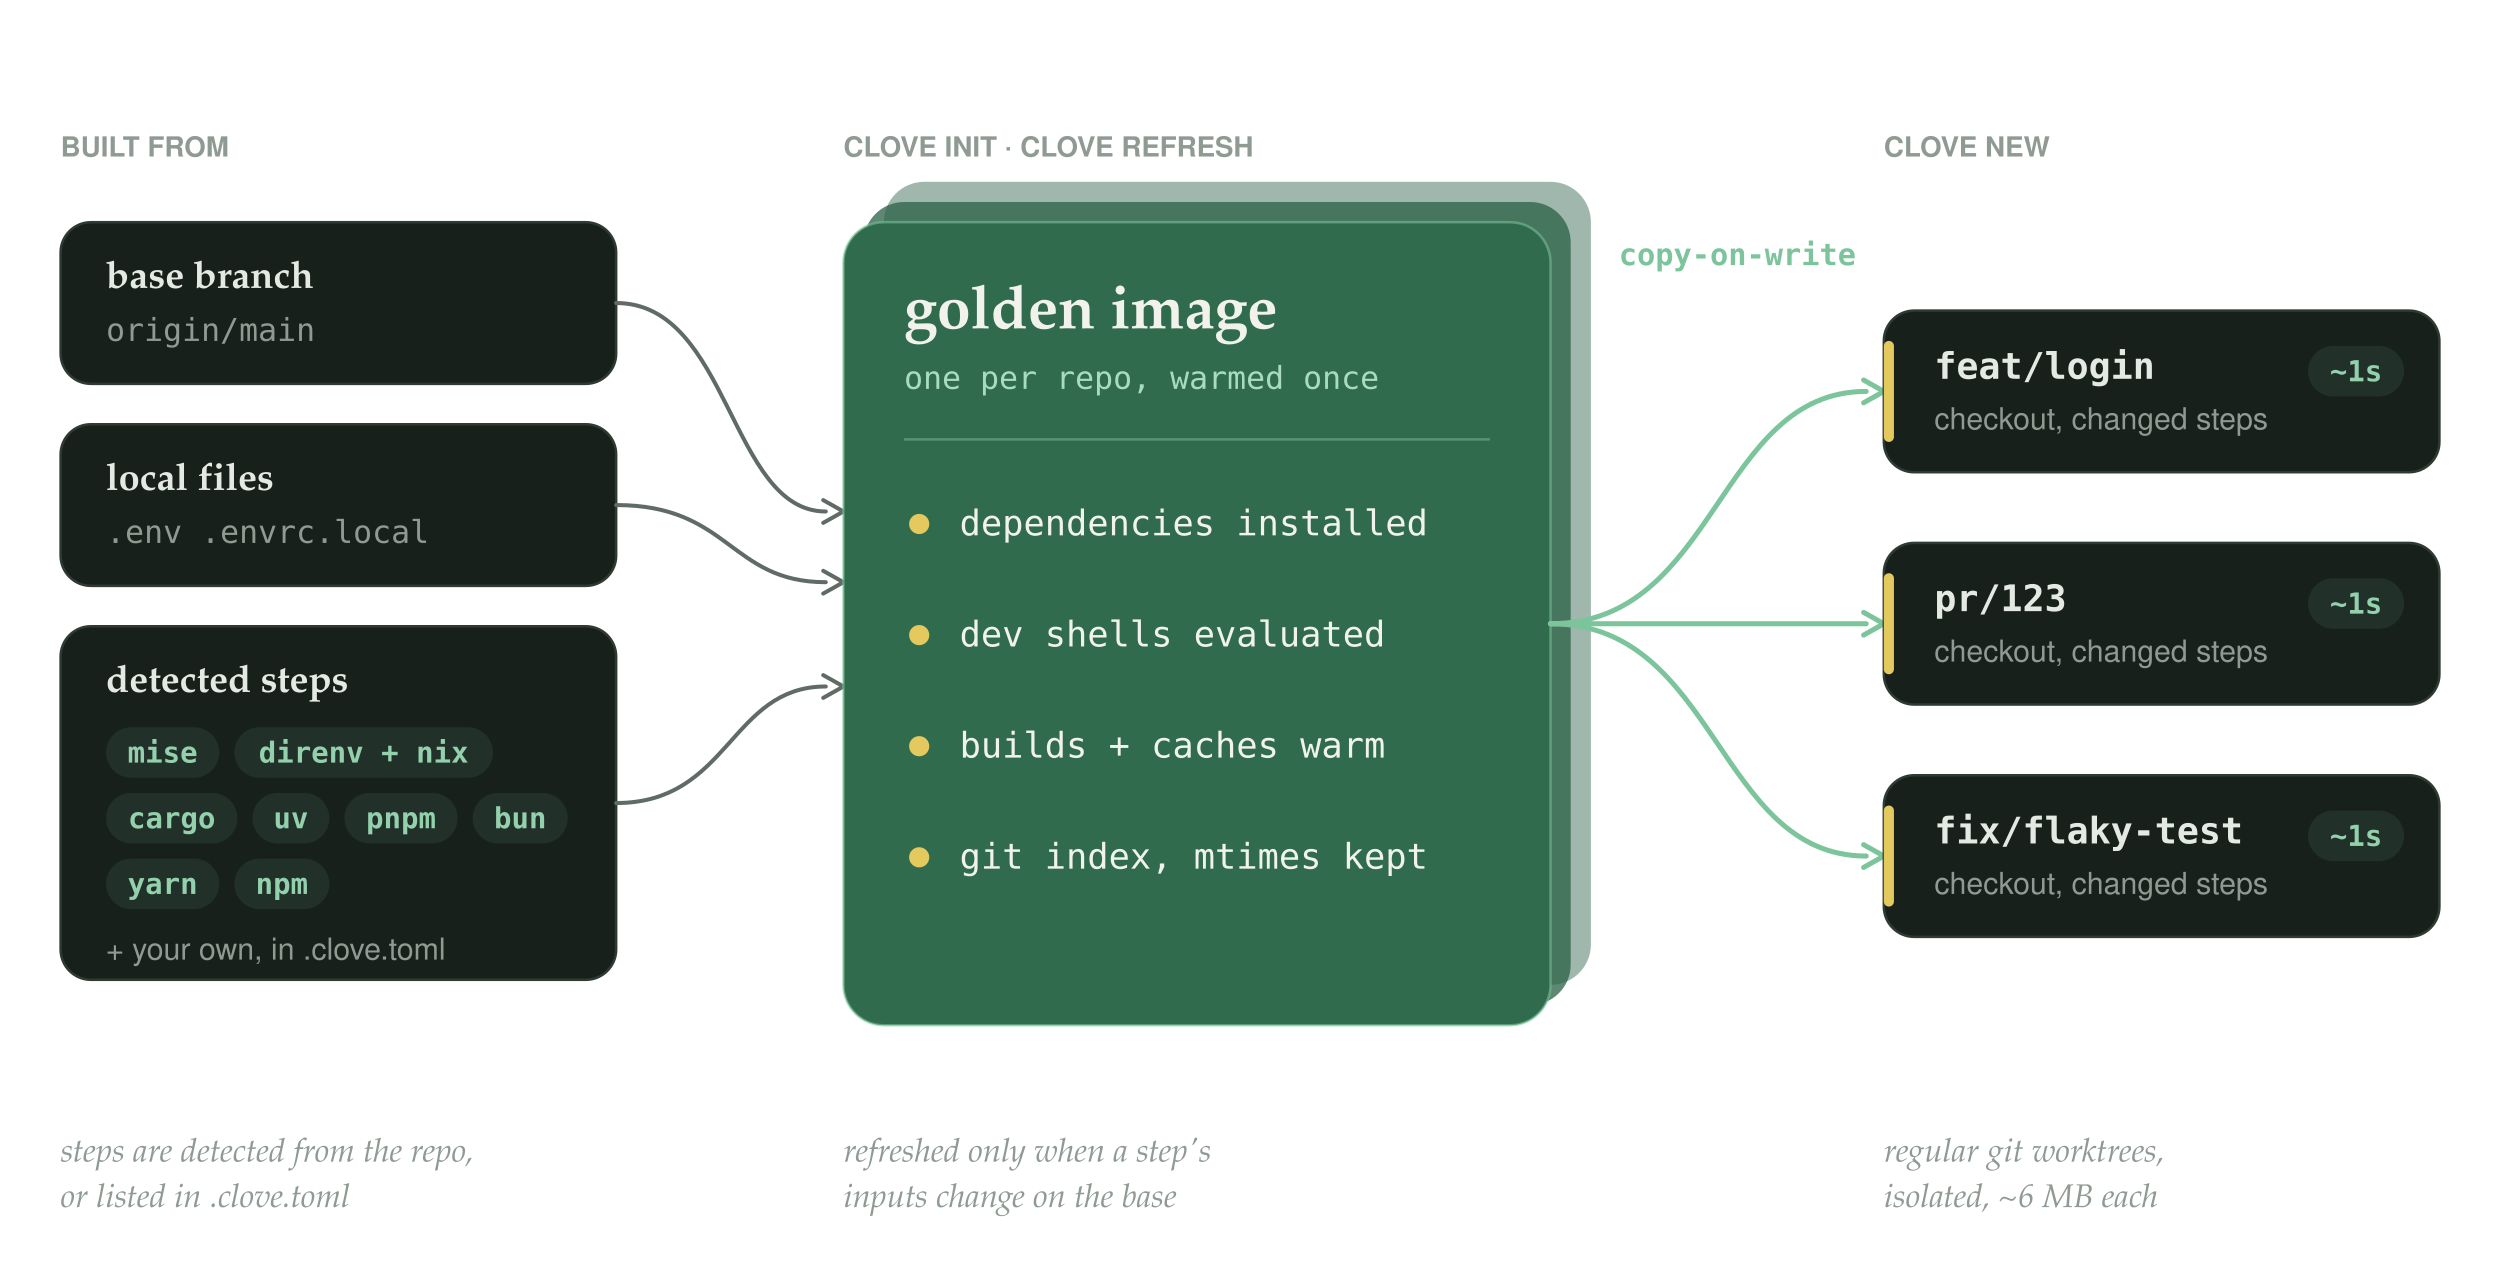
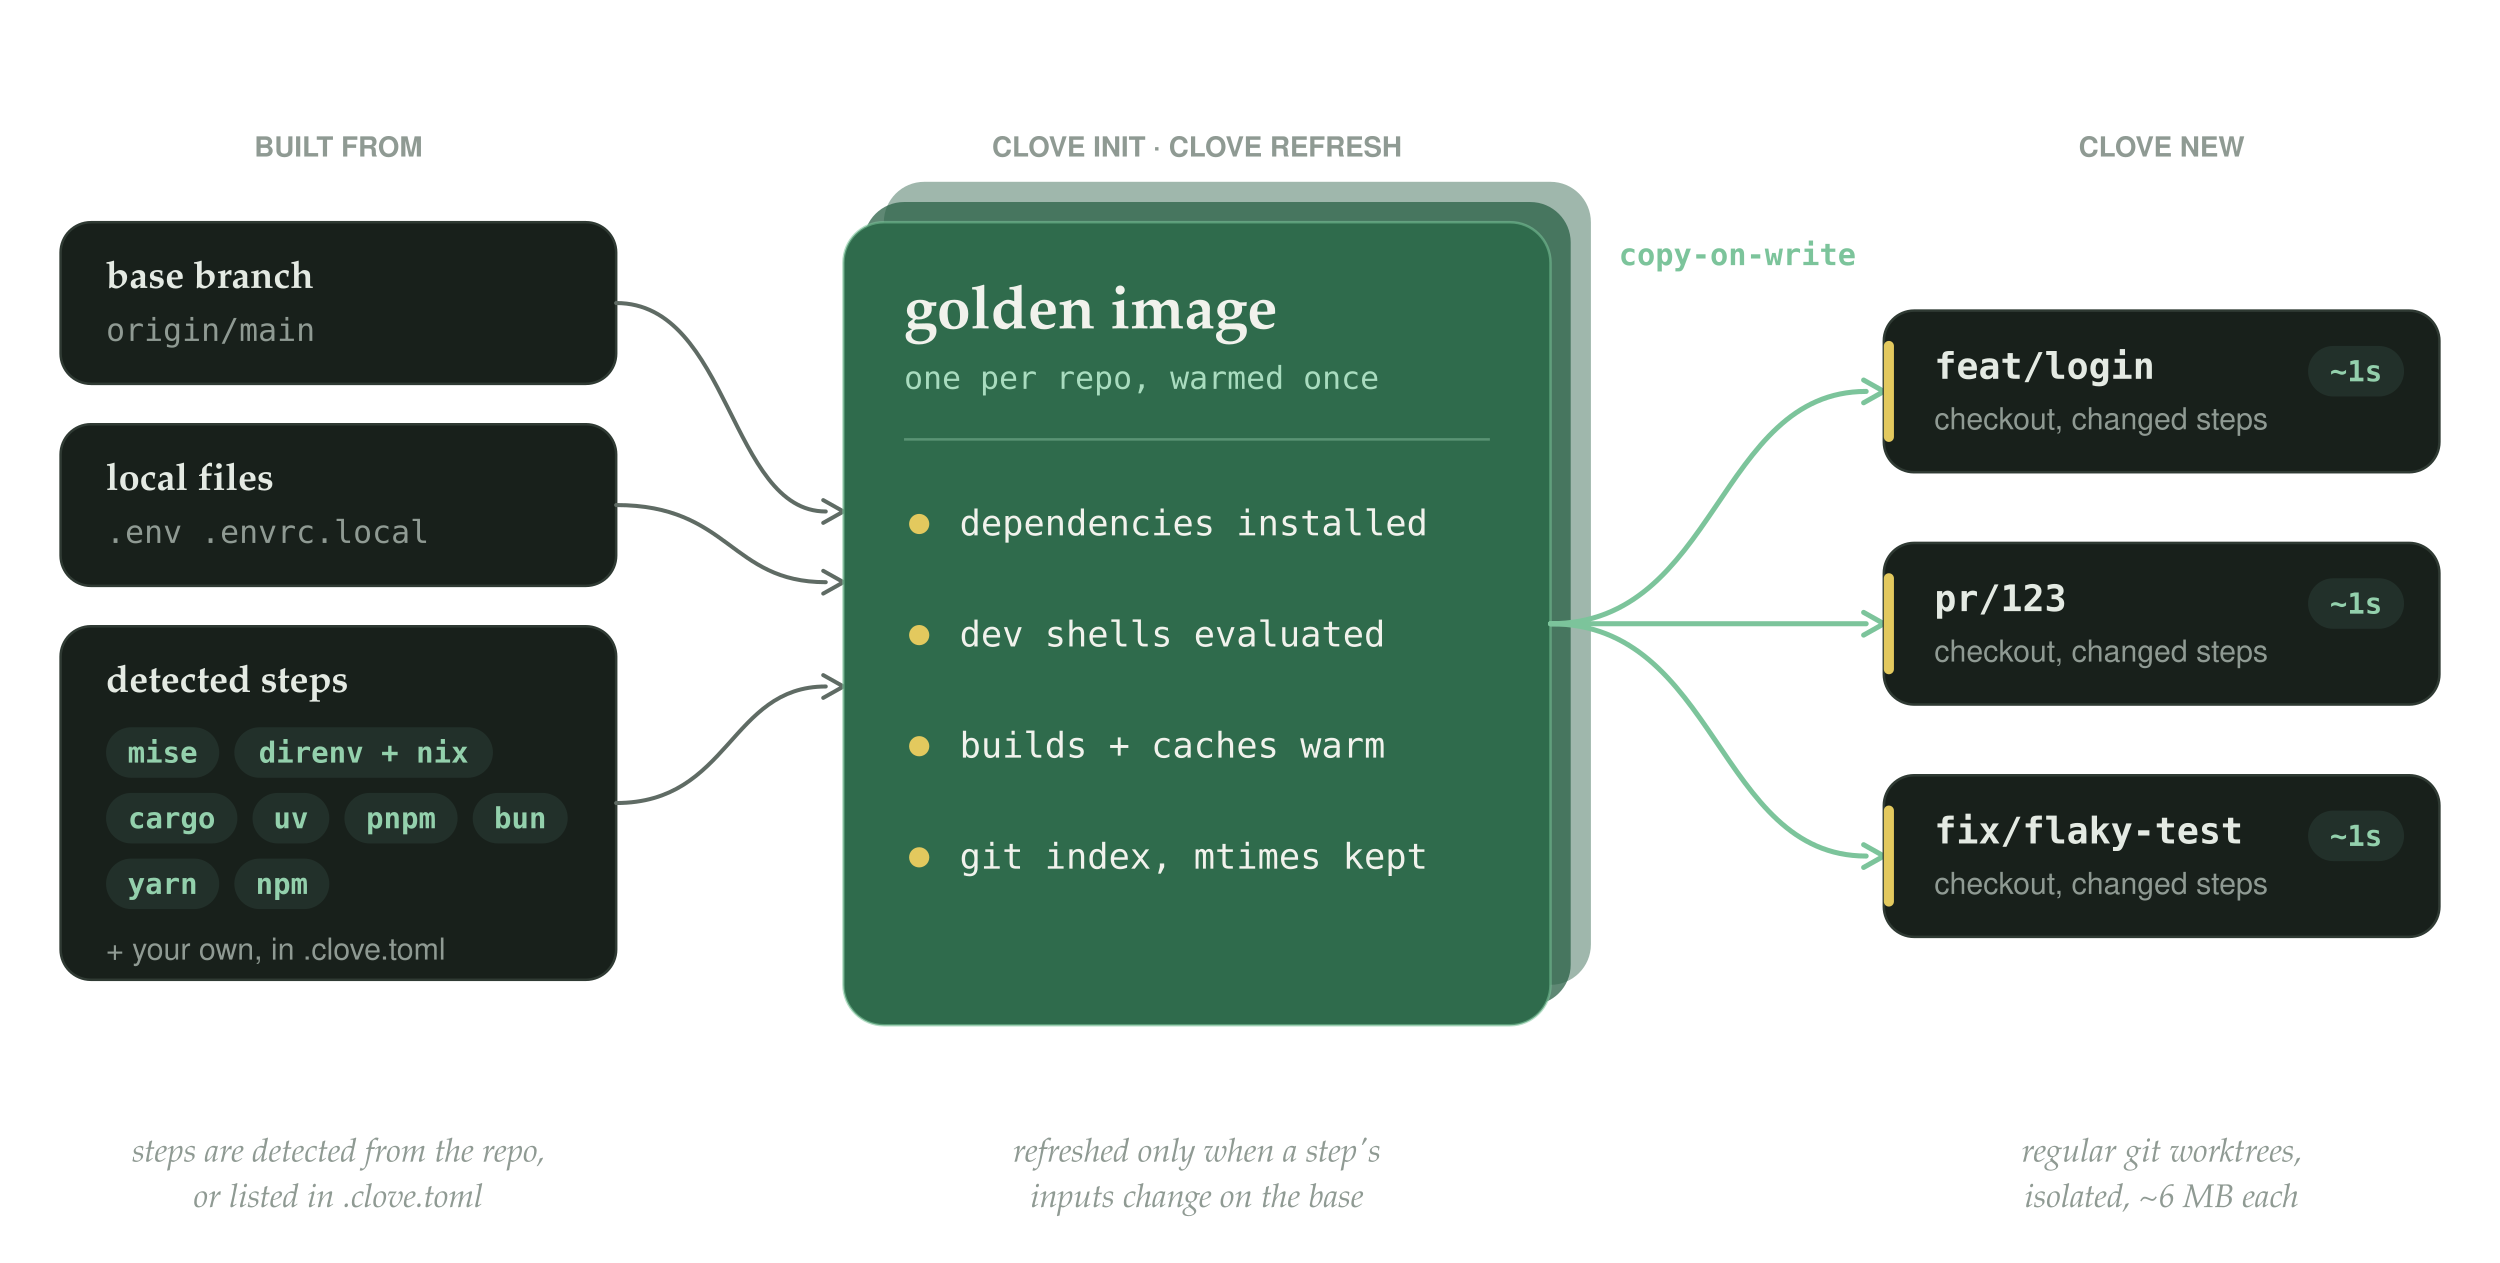
<svg xmlns="http://www.w3.org/2000/svg" viewBox="0 0 990 500" width="990" height="500" role="img" aria-label="clove builds one golden image per repo and makes each clone a copy-on-write copy of it">
-   <text x="24" y="62" font-family="-apple-system, BlinkMacSystemFont, Segoe UI, Helvetica, Arial, sans-serif" font-size="11" font-weight="600" fill="#8f9a93" text-anchor="start">BUILT FROM</text>
-   <text x="334" y="62" font-family="-apple-system, BlinkMacSystemFont, Segoe UI, Helvetica, Arial, sans-serif" font-size="11" font-weight="600" fill="#8f9a93" text-anchor="start">CLOVE INIT · CLOVE REFRESH</text>
-   <text x="746" y="62" font-family="-apple-system, BlinkMacSystemFont, Segoe UI, Helvetica, Arial, sans-serif" font-size="11" font-weight="600" fill="#8f9a93" text-anchor="start">CLOVE NEW</text>
+   <text x="134.0" y="62" font-family="-apple-system, BlinkMacSystemFont, Segoe UI, Helvetica, Arial, sans-serif" font-size="11" font-weight="600" fill="#8f9a93" text-anchor="middle">BUILT FROM</text>
+   <text x="474.0" y="62" font-family="-apple-system, BlinkMacSystemFont, Segoe UI, Helvetica, Arial, sans-serif" font-size="11" font-weight="600" fill="#8f9a93" text-anchor="middle">CLOVE INIT · CLOVE REFRESH</text>
+   <text x="856.0" y="62" font-family="-apple-system, BlinkMacSystemFont, Segoe UI, Helvetica, Arial, sans-serif" font-size="11" font-weight="600" fill="#8f9a93" text-anchor="middle">CLOVE NEW</text>
  <rect x="24" y="88" width="220" height="64" rx="12" fill="#18201b" stroke="#2f3a33" />
  <text x="42" y="114" font-family="Iowan Old Style, Palatino, Georgia, serif" font-size="15" font-weight="600" fill="#e4eae3" text-anchor="start">base branch</text>
  <text x="42" y="135" font-family="ui-monospace, SFMono-Regular, Menlo, Consolas, monospace" font-size="12.5" font-weight="400" fill="#8f9a93" text-anchor="start">origin/main</text>
  <path d="M244 120.0 C289.0 120.0 289.0 202.55 327 202.55" fill="none" stroke="#5f6b64" stroke-width="1.6" stroke-linecap="round" />
  <path d="M326 198.05 L334 202.55 L326 207.05" fill="none" stroke="#5f6b64" stroke-width="1.6" stroke-linecap="round" stroke-linejoin="round" />
  <rect x="24" y="168" width="220" height="64" rx="12" fill="#18201b" stroke="#2f3a33" />
  <text x="42" y="194" font-family="Iowan Old Style, Palatino, Georgia, serif" font-size="15" font-weight="600" fill="#e4eae3" text-anchor="start">local files</text>
  <text x="42" y="215" font-family="ui-monospace, SFMono-Regular, Menlo, Consolas, monospace" font-size="12.5" font-weight="400" fill="#8f9a93" text-anchor="start">.env  .envrc.local</text>
  <path d="M244 200.0 C289.0 200.0 289.0 230.55 327 230.55" fill="none" stroke="#5f6b64" stroke-width="1.6" stroke-linecap="round" />
  <path d="M326 226.05 L334 230.55 L326 235.05" fill="none" stroke="#5f6b64" stroke-width="1.6" stroke-linecap="round" stroke-linejoin="round" />
  <rect x="24" y="248" width="220" height="140" rx="12" fill="#18201b" stroke="#2f3a33" />
  <text x="42" y="274" font-family="Iowan Old Style, Palatino, Georgia, serif" font-size="15" font-weight="600" fill="#e4eae3" text-anchor="start">detected steps</text>
  <rect x="42" y="288" width="44.8" height="20" rx="10" fill="#22302a" />
  <text x="64.4" y="302" font-family="ui-monospace, SFMono-Regular, Menlo, Consolas, monospace" font-size="11.5" font-weight="600" fill="#93d0ac" text-anchor="middle">mise</text>
  <rect x="92.8" y="288" width="102.4" height="20" rx="10" fill="#22302a" />
  <text x="144.0" y="302" font-family="ui-monospace, SFMono-Regular, Menlo, Consolas, monospace" font-size="11.5" font-weight="600" fill="#93d0ac" text-anchor="middle">direnv + nix</text>
  <rect x="42" y="314" width="52.0" height="20" rx="10" fill="#22302a" />
  <text x="68.0" y="328" font-family="ui-monospace, SFMono-Regular, Menlo, Consolas, monospace" font-size="11.5" font-weight="600" fill="#93d0ac" text-anchor="middle">cargo</text>
  <rect x="100.0" y="314" width="30.4" height="20" rx="10" fill="#22302a" />
  <text x="115.2" y="328" font-family="ui-monospace, SFMono-Regular, Menlo, Consolas, monospace" font-size="11.5" font-weight="600" fill="#93d0ac" text-anchor="middle">uv</text>
  <rect x="136.4" y="314" width="44.8" height="20" rx="10" fill="#22302a" />
  <text x="158.8" y="328" font-family="ui-monospace, SFMono-Regular, Menlo, Consolas, monospace" font-size="11.5" font-weight="600" fill="#93d0ac" text-anchor="middle">pnpm</text>
  <rect x="187.2" y="314" width="37.6" height="20" rx="10" fill="#22302a" />
  <text x="206.0" y="328" font-family="ui-monospace, SFMono-Regular, Menlo, Consolas, monospace" font-size="11.5" font-weight="600" fill="#93d0ac" text-anchor="middle">bun</text>
  <rect x="42" y="340" width="44.8" height="20" rx="10" fill="#22302a" />
  <text x="64.4" y="354" font-family="ui-monospace, SFMono-Regular, Menlo, Consolas, monospace" font-size="11.5" font-weight="600" fill="#93d0ac" text-anchor="middle">yarn</text>
  <rect x="92.8" y="340" width="37.6" height="20" rx="10" fill="#22302a" />
  <text x="111.6" y="354" font-family="ui-monospace, SFMono-Regular, Menlo, Consolas, monospace" font-size="11.5" font-weight="600" fill="#93d0ac" text-anchor="middle">npm</text>
  <text x="42" y="380" font-family="-apple-system, BlinkMacSystemFont, Segoe UI, Helvetica, Arial, sans-serif" font-size="12" font-weight="400" fill="#8f9a93" text-anchor="start">+ your own, in .clove.toml</text>
  <path d="M244 318.0 C289.0 318.0 289.0 271.85 327 271.85" fill="none" stroke="#5f6b64" stroke-width="1.6" stroke-linecap="round" />
  <path d="M326 267.35 L334 271.85 L326 276.35" fill="none" stroke="#5f6b64" stroke-width="1.6" stroke-linecap="round" stroke-linejoin="round" />
  <rect x="350" y="72" width="280" height="318" rx="16" fill="#2a6046" opacity="0.45" />
  <rect x="342" y="80" width="280" height="318" rx="16" fill="#2a6046" opacity="0.75" />
  <rect x="334" y="88" width="280" height="318" rx="16" fill="#2f6b4c" stroke="#7cc49b" stroke-opacity="0.55" />
  <text x="358" y="130" font-family="Iowan Old Style, Palatino, Georgia, serif" font-size="24" font-weight="600" fill="#f1f2ec" text-anchor="start">golden image</text>
  <text x="358" y="154" font-family="ui-monospace, SFMono-Regular, Menlo, Consolas, monospace" font-size="12.5" font-weight="400" fill="#a9dcbf" text-anchor="start">one per repo, warmed once</text>
  <line x1="358" y1="174" x2="590" y2="174" stroke="#a9dcbf" stroke-opacity="0.35" />
  <circle cx="364" cy="207.5" r="4" fill="#e3c95e" />
  <text x="380" y="212" font-family="ui-monospace, SFMono-Regular, Menlo, Consolas, monospace" font-size="14" font-weight="400" fill="#f1f2ec" text-anchor="start">dependencies installed</text>
  <circle cx="364" cy="251.5" r="4" fill="#e3c95e" />
  <text x="380" y="256" font-family="ui-monospace, SFMono-Regular, Menlo, Consolas, monospace" font-size="14" font-weight="400" fill="#f1f2ec" text-anchor="start">dev shells evaluated</text>
  <circle cx="364" cy="295.5" r="4" fill="#e3c95e" />
  <text x="380" y="300" font-family="ui-monospace, SFMono-Regular, Menlo, Consolas, monospace" font-size="14" font-weight="400" fill="#f1f2ec" text-anchor="start">builds + caches warm</text>
  <circle cx="364" cy="339.5" r="4" fill="#e3c95e" />
  <text x="380" y="344" font-family="ui-monospace, SFMono-Regular, Menlo, Consolas, monospace" font-size="14" font-weight="400" fill="#f1f2ec" text-anchor="start">git index, mtimes kept</text>
  <text x="688.0" y="105.0" font-family="ui-monospace, SFMono-Regular, Menlo, Consolas, monospace" font-size="12" font-weight="600" fill="#7cc49b" text-anchor="middle">copy-on-write</text>
  <path d="M614 247.0 C680.0 247.0 680.0 155.0 739 155.0" fill="none" stroke="#7cc49b" stroke-width="2" stroke-linecap="round" />
  <path d="M738 150.5 L746 155.0 L738 159.5" fill="none" stroke="#7cc49b" stroke-width="2" stroke-linecap="round" stroke-linejoin="round" />
  <path d="M614 247.0 C680.0 247.0 680.0 247.0 739 247.0" fill="none" stroke="#7cc49b" stroke-width="2" stroke-linecap="round" />
  <path d="M738 242.5 L746 247.0 L738 251.5" fill="none" stroke="#7cc49b" stroke-width="2" stroke-linecap="round" stroke-linejoin="round" />
  <path d="M614 247.0 C680.0 247.0 680.0 339.0 739 339.0" fill="none" stroke="#7cc49b" stroke-width="2" stroke-linecap="round" />
  <path d="M738 334.5 L746 339.0 L738 343.5" fill="none" stroke="#7cc49b" stroke-width="2" stroke-linecap="round" stroke-linejoin="round" />
  <rect x="746" y="123.0" width="220" height="64" rx="12" fill="#18201b" stroke="#2f3a33" />
  <rect x="746" y="135.0" width="4" height="40" rx="2" fill="#e3c95e" />
  <text x="766" y="150.0" font-family="ui-monospace, SFMono-Regular, Menlo, Consolas, monospace" font-size="14.5" font-weight="600" fill="#e4eae3" text-anchor="start">feat/login</text>
  <text x="766" y="170.0" font-family="-apple-system, BlinkMacSystemFont, Segoe UI, Helvetica, Arial, sans-serif" font-size="12" font-weight="400" fill="#8f9a93" text-anchor="start">checkout, changed steps</text>
  <rect x="914" y="137.0" width="38" height="20" rx="10" fill="#22302a" />
  <text x="933" y="151.0" font-family="ui-monospace, SFMono-Regular, Menlo, Consolas, monospace" font-size="11.5" font-weight="600" fill="#93d0ac" text-anchor="middle">~1s</text>
  <rect x="746" y="215.0" width="220" height="64" rx="12" fill="#18201b" stroke="#2f3a33" />
  <rect x="746" y="227.0" width="4" height="40" rx="2" fill="#e3c95e" />
  <text x="766" y="242.0" font-family="ui-monospace, SFMono-Regular, Menlo, Consolas, monospace" font-size="14.5" font-weight="600" fill="#e4eae3" text-anchor="start">pr/123</text>
  <text x="766" y="262.0" font-family="-apple-system, BlinkMacSystemFont, Segoe UI, Helvetica, Arial, sans-serif" font-size="12" font-weight="400" fill="#8f9a93" text-anchor="start">checkout, changed steps</text>
  <rect x="914" y="229.0" width="38" height="20" rx="10" fill="#22302a" />
  <text x="933" y="243.0" font-family="ui-monospace, SFMono-Regular, Menlo, Consolas, monospace" font-size="11.5" font-weight="600" fill="#93d0ac" text-anchor="middle">~1s</text>
  <rect x="746" y="307.0" width="220" height="64" rx="12" fill="#18201b" stroke="#2f3a33" />
  <rect x="746" y="319.0" width="4" height="40" rx="2" fill="#e3c95e" />
  <text x="766" y="334.0" font-family="ui-monospace, SFMono-Regular, Menlo, Consolas, monospace" font-size="14.5" font-weight="600" fill="#e4eae3" text-anchor="start">fix/flaky-test</text>
  <text x="766" y="354.0" font-family="-apple-system, BlinkMacSystemFont, Segoe UI, Helvetica, Arial, sans-serif" font-size="12" font-weight="400" fill="#8f9a93" text-anchor="start">checkout, changed steps</text>
  <rect x="914" y="321.0" width="38" height="20" rx="10" fill="#22302a" />
  <text x="933" y="335.0" font-family="ui-monospace, SFMono-Regular, Menlo, Consolas, monospace" font-size="11.5" font-weight="600" fill="#93d0ac" text-anchor="middle">~1s</text>
-   <text x="24" y="460" font-family="Iowan Old Style, Palatino, Georgia, serif" font-size="13" font-weight="400" fill="#8f9a93" text-anchor="start" font-style="italic">steps are detected from the repo,</text>
-   <text x="24" y="478" font-family="Iowan Old Style, Palatino, Georgia, serif" font-size="13" font-weight="400" fill="#8f9a93" text-anchor="start" font-style="italic">or listed in .clove.toml</text>
-   <text x="334" y="460" font-family="Iowan Old Style, Palatino, Georgia, serif" font-size="13" font-weight="400" fill="#8f9a93" text-anchor="start" font-style="italic">refreshed only when a step's</text>
-   <text x="334" y="478" font-family="Iowan Old Style, Palatino, Georgia, serif" font-size="13" font-weight="400" fill="#8f9a93" text-anchor="start" font-style="italic">inputs change on the base</text>
-   <text x="746" y="460" font-family="Iowan Old Style, Palatino, Georgia, serif" font-size="13" font-weight="400" fill="#8f9a93" text-anchor="start" font-style="italic">regular git worktrees,</text>
-   <text x="746" y="478" font-family="Iowan Old Style, Palatino, Georgia, serif" font-size="13" font-weight="400" fill="#8f9a93" text-anchor="start" font-style="italic">isolated, ~6 MB each</text>
+   <text x="134.0" y="460" font-family="Iowan Old Style, Palatino, Georgia, serif" font-size="13" font-weight="400" fill="#8f9a93" text-anchor="middle" font-style="italic">steps are detected from the repo,</text>
+   <text x="134.0" y="478" font-family="Iowan Old Style, Palatino, Georgia, serif" font-size="13" font-weight="400" fill="#8f9a93" text-anchor="middle" font-style="italic">or listed in .clove.toml</text>
+   <text x="474.0" y="460" font-family="Iowan Old Style, Palatino, Georgia, serif" font-size="13" font-weight="400" fill="#8f9a93" text-anchor="middle" font-style="italic">refreshed only when a step's</text>
+   <text x="474.0" y="478" font-family="Iowan Old Style, Palatino, Georgia, serif" font-size="13" font-weight="400" fill="#8f9a93" text-anchor="middle" font-style="italic">inputs change on the base</text>
+   <text x="856.0" y="460" font-family="Iowan Old Style, Palatino, Georgia, serif" font-size="13" font-weight="400" fill="#8f9a93" text-anchor="middle" font-style="italic">regular git worktrees,</text>
+   <text x="856.0" y="478" font-family="Iowan Old Style, Palatino, Georgia, serif" font-size="13" font-weight="400" fill="#8f9a93" text-anchor="middle" font-style="italic">isolated, ~6 MB each</text>
</svg>
